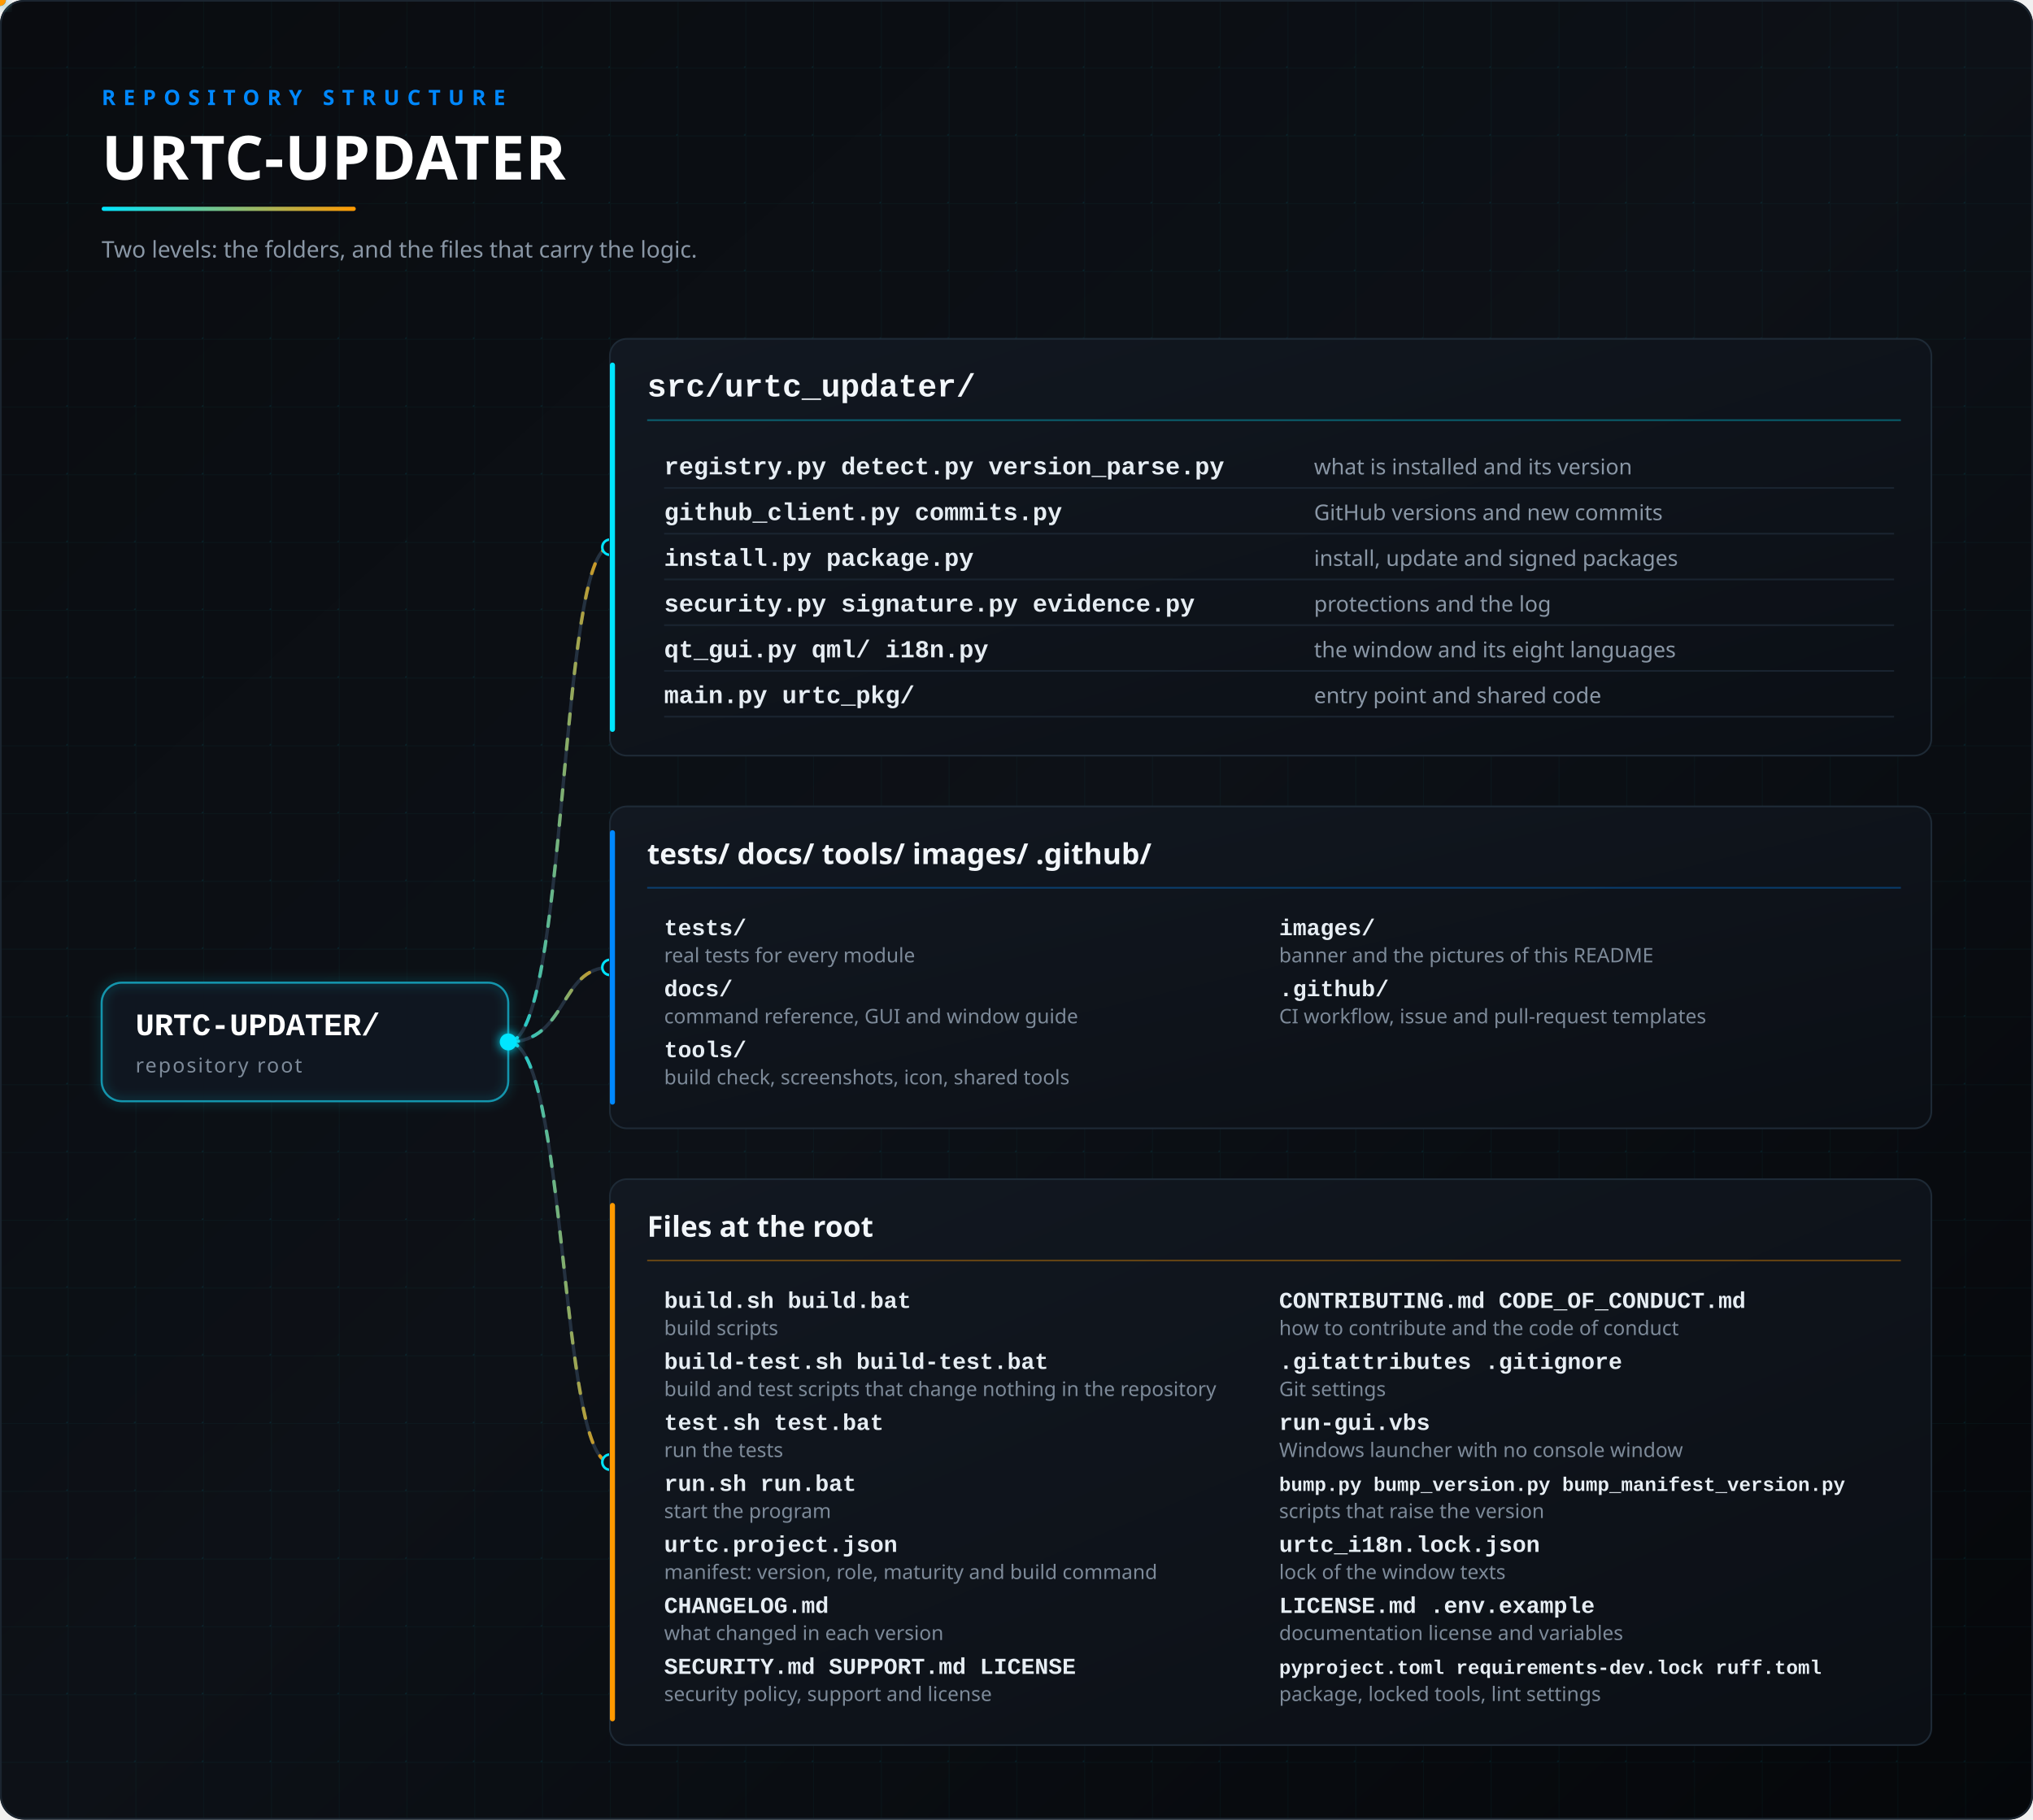
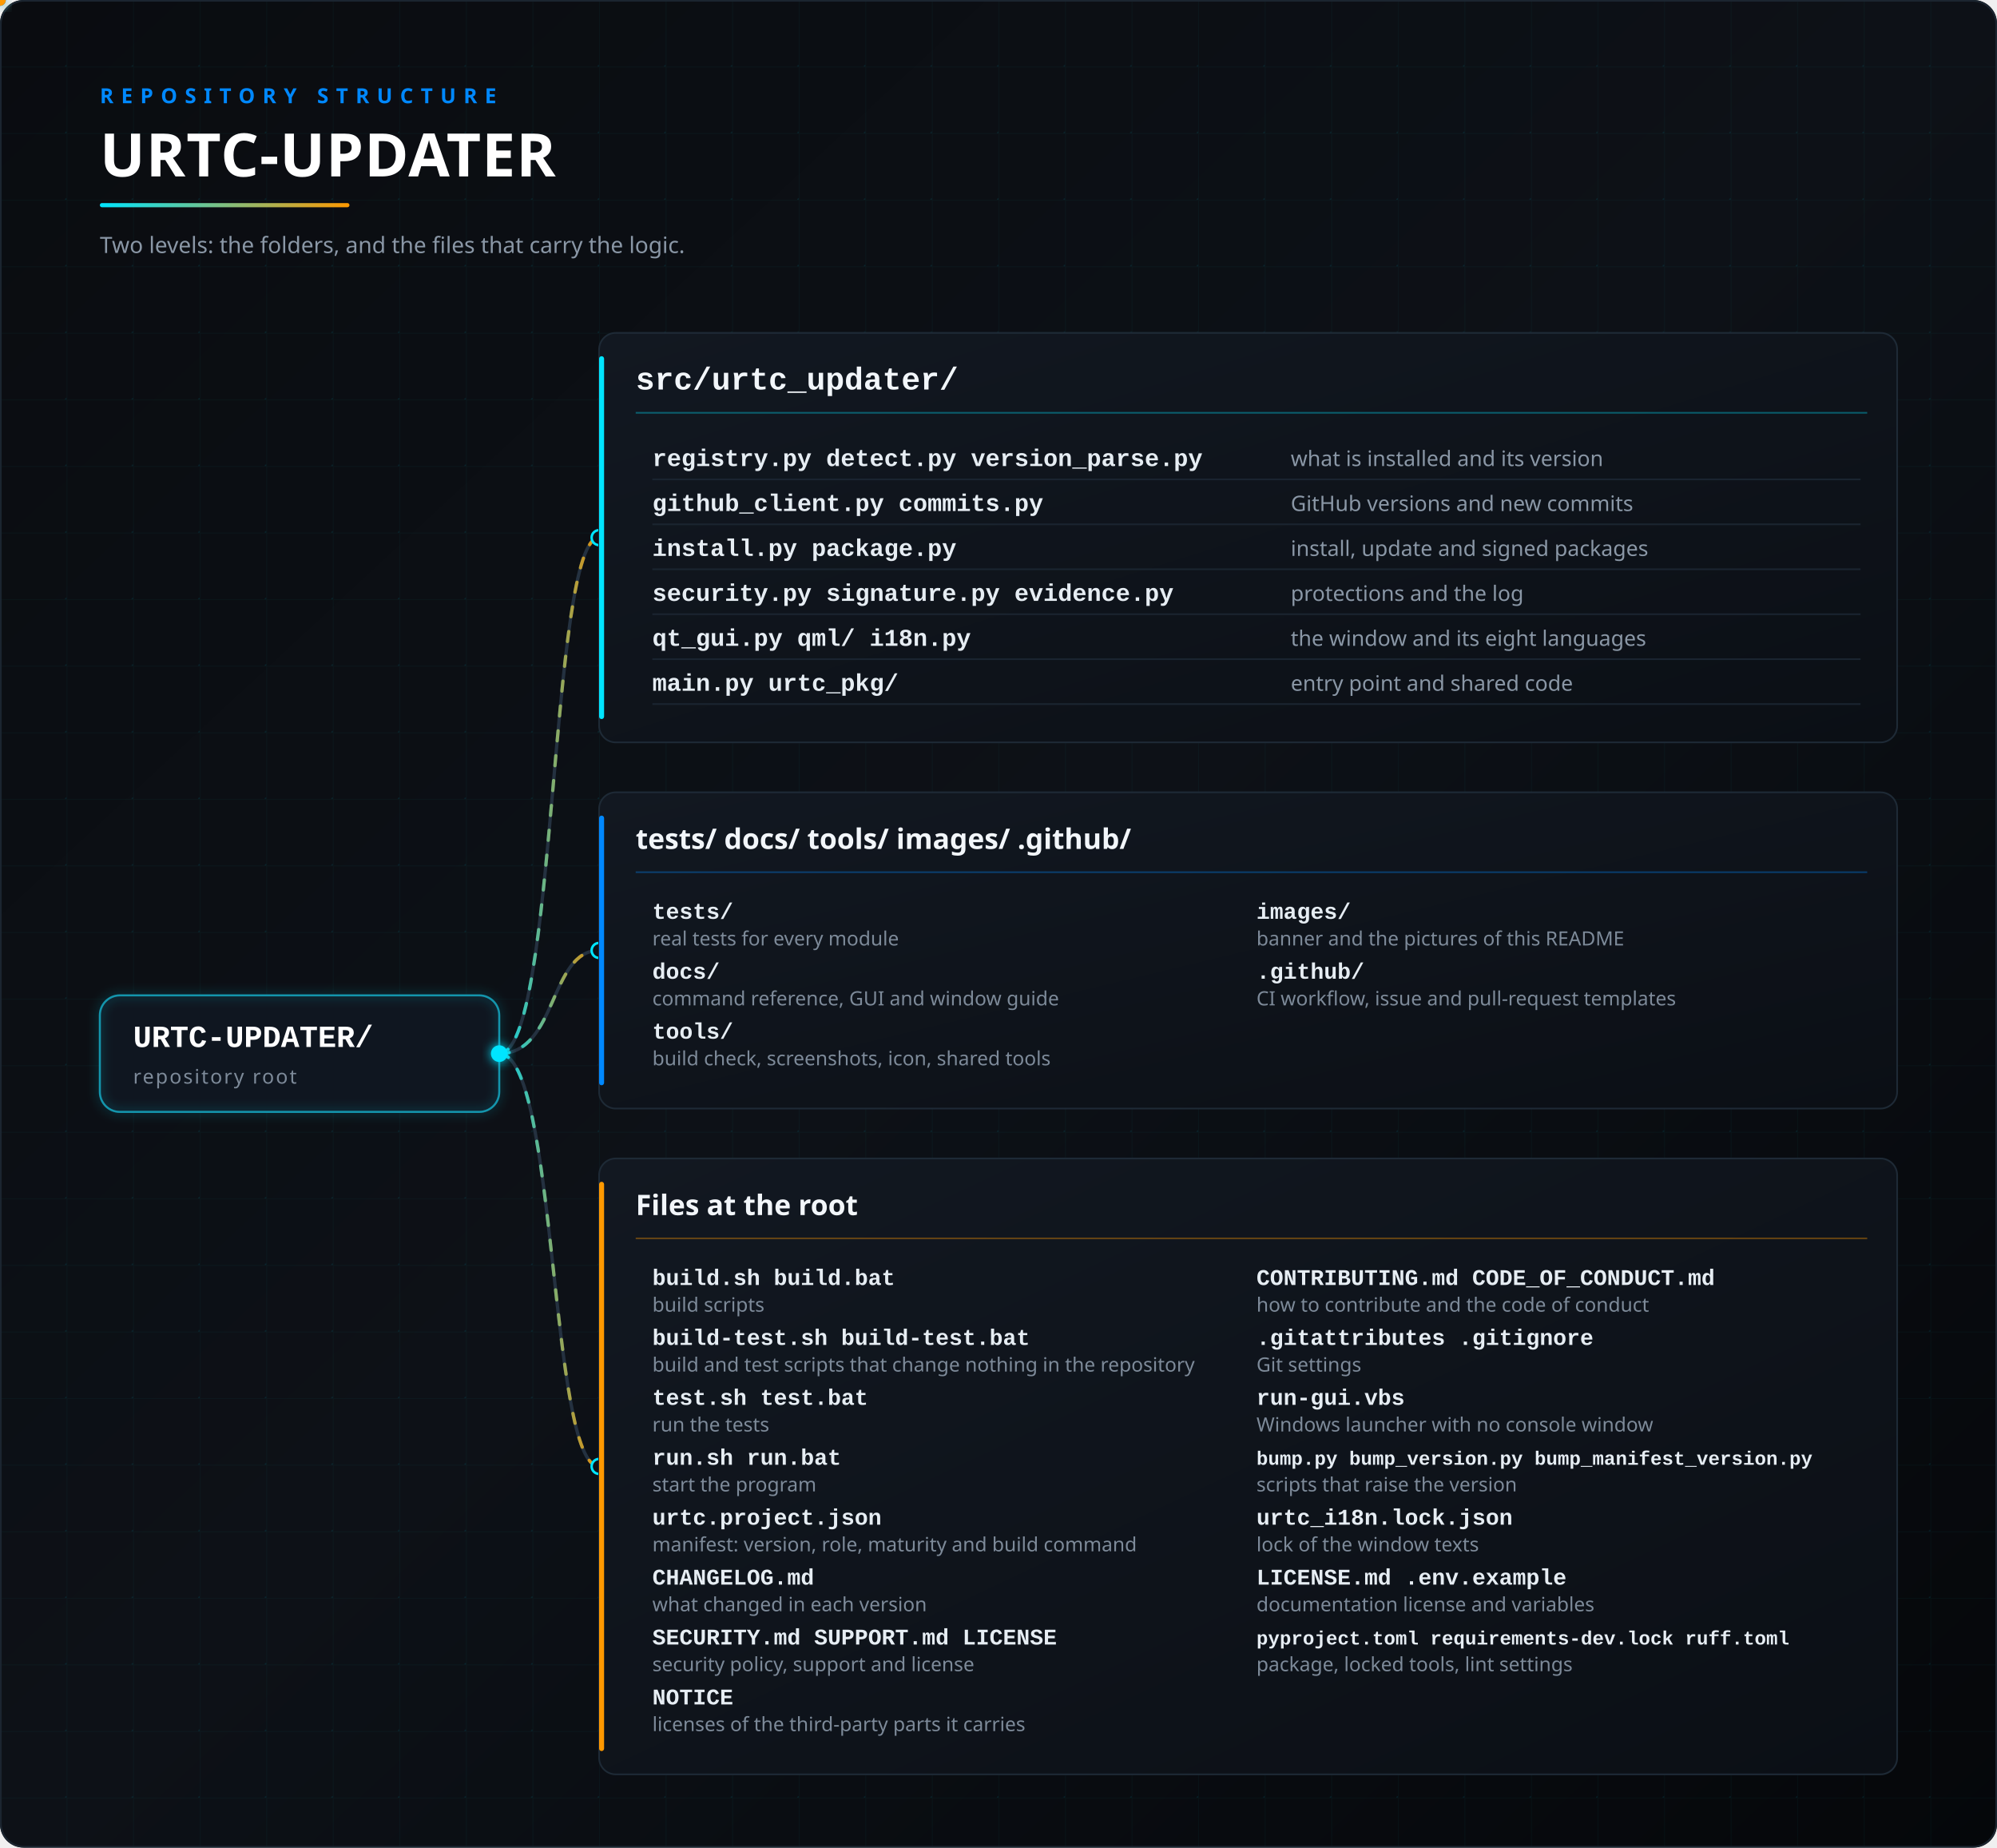
- <svg xmlns="http://www.w3.org/2000/svg" viewBox="0 0 1200 1074" width="100%" role="img" aria-labelledby="t d">
+ <svg xmlns="http://www.w3.org/2000/svg" viewBox="0 0 1200 1110" width="100%" role="img" aria-labelledby="t d">
  <defs>
    <linearGradient id="bg" x1="0" y1="0" x2="1" y2="1">
      <stop offset="0" stop-color="#0A0C10" />
      <stop offset="0.5" stop-color="#0D1117" />
      <stop offset="1" stop-color="#05070A" />
    </linearGradient>
    <linearGradient id="card" x1="0" y1="0" x2="1" y2="1">
      <stop offset="0" stop-color="#121821" />
      <stop offset="1" stop-color="#0B0F15" />
    </linearGradient>
    <linearGradient id="line" x1="0" y1="0" x2="1" y2="0">
      <stop offset="0" stop-color="#00E5FF" />
      <stop offset="1" stop-color="#FF9900" />
    </linearGradient>
    <filter id="glow" x="-50%" y="-50%" width="200%" height="200%">
      <feGaussianBlur stdDeviation="3" result="b" />
      <feMerge>
        <feMergeNode in="b" />
        <feMergeNode in="SourceGraphic" />
      </feMerge>
    </filter>
    <pattern id="grid" width="40" height="40" patternUnits="userSpaceOnUse">
      <path d="M40 0H0V40" fill="none" stroke="#00E5FF" stroke-opacity="0.035" />
      <circle cx="40" cy="40" r="1" fill="#00E5FF" fill-opacity="0.09" />
    </pattern>
  </defs>
-   <rect width="1200" height="1074" rx="14" fill="url(#bg)" />
-   <rect width="1200" height="1074" rx="14" fill="url(#grid)" />
-   <rect x="0.5" y="0.5" width="1199" height="1073" rx="14" fill="none" stroke="#1B2530" />
+   <rect width="1200" height="1110" rx="14" fill="url(#bg)" />
+   <rect width="1200" height="1110" rx="14" fill="url(#grid)" />
+   <rect x="0.5" y="0.5" width="1199" height="1109" rx="14" fill="none" stroke="#1B2530" />
  <text x="60" y="62" font-family="'Segoe UI','Noto Sans','Noto Sans CJK SC','Microsoft YaHei','Yu Gothic','Helvetica Neue',Helvetica,Arial,sans-serif" font-size="12.5" font-weight="600" fill="#0088FF" text-anchor="start" letter-spacing="4.5">REPOSITORY STRUCTURE</text>
  <text x="60" y="106" font-family="'Segoe UI','Noto Sans','Noto Sans CJK SC','Microsoft YaHei','Yu Gothic','Helvetica Neue',Helvetica,Arial,sans-serif" font-size="36" font-weight="700" fill="#FFFFFF" text-anchor="start" letter-spacing="0.5">URTC-UPDATER</text>
  <rect x="60" y="122" width="150" height="2.5" rx="1.25" fill="url(#line)">
    <animate attributeName="width" values="40;150;150" keyTimes="0;0.4;1" dur="3s" repeatCount="indefinite" />
  </rect>
  <text x="60" y="152" font-family="'Segoe UI','Noto Sans','Noto Sans CJK SC','Microsoft YaHei','Yu Gothic','Helvetica Neue',Helvetica,Arial,sans-serif" font-size="13.5" font-weight="400" fill="#8A97A6" text-anchor="start">Two levels: the folders, and the files that carry the logic.</text>
-   <path id="c0" d="M300,615 C335,615 330,323 360,323" fill="none" stroke="#243140" stroke-width="2" />
-   <path d="M300,615 C335,615 330,323 360,323" fill="none" stroke="url(#line)" stroke-width="2" stroke-linecap="round" stroke-dasharray="6 9" opacity="0.9">
+   <path id="c0" d="M300,633 C335,633 330,323 360,323" fill="none" stroke="#243140" stroke-width="2" />
+   <path d="M300,633 C335,633 330,323 360,323" fill="none" stroke="url(#line)" stroke-width="2" stroke-linecap="round" stroke-dasharray="6 9" opacity="0.9">
    <animate attributeName="stroke-dashoffset" from="0" to="-30" dur="1.6s" repeatCount="indefinite" />
  </path>
  <circle cx="360" cy="323" r="4.5" fill="#0D1117" stroke="#00E5FF" stroke-width="1.5" />
-   <path id="c1" d="M300,615 C335,615 330,571 360,571" fill="none" stroke="#243140" stroke-width="2" />
-   <path d="M300,615 C335,615 330,571 360,571" fill="none" stroke="url(#line)" stroke-width="2" stroke-linecap="round" stroke-dasharray="6 9" opacity="0.9">
+   <path id="c1" d="M300,633 C335,633 330,571 360,571" fill="none" stroke="#243140" stroke-width="2" />
+   <path d="M300,633 C335,633 330,571 360,571" fill="none" stroke="url(#line)" stroke-width="2" stroke-linecap="round" stroke-dasharray="6 9" opacity="0.9">
    <animate attributeName="stroke-dashoffset" from="0" to="-30" dur="1.6s" repeatCount="indefinite" />
  </path>
  <circle cx="360" cy="571" r="4.5" fill="#0D1117" stroke="#00E5FF" stroke-width="1.5" />
-   <path id="c2" d="M300,615 C335,615 330,863 360,863" fill="none" stroke="#243140" stroke-width="2" />
-   <path d="M300,615 C335,615 330,863 360,863" fill="none" stroke="url(#line)" stroke-width="2" stroke-linecap="round" stroke-dasharray="6 9" opacity="0.9">
+   <path id="c2" d="M300,633 C335,633 330,881 360,881" fill="none" stroke="#243140" stroke-width="2" />
+   <path d="M300,633 C335,633 330,881 360,881" fill="none" stroke="url(#line)" stroke-width="2" stroke-linecap="round" stroke-dasharray="6 9" opacity="0.9">
    <animate attributeName="stroke-dashoffset" from="0" to="-30" dur="1.6s" repeatCount="indefinite" />
  </path>
-   <circle cx="360" cy="863" r="4.5" fill="#0D1117" stroke="#00E5FF" stroke-width="1.5" />
+   <circle cx="360" cy="881" r="4.5" fill="#0D1117" stroke="#00E5FF" stroke-width="1.5" />
  <circle r="3.5" fill="#00E5FF" filter="url(#glow)">
    <animateMotion dur="3.4s" repeatCount="indefinite">
      <mpath href="#c0" />
    </animateMotion>
  </circle>
  <circle r="3.5" fill="#0088FF" filter="url(#glow)">
    <animateMotion dur="4.2s" repeatCount="indefinite">
      <mpath href="#c1" />
    </animateMotion>
  </circle>
  <circle r="3.5" fill="#FF9900" filter="url(#glow)">
    <animateMotion dur="5.0s" repeatCount="indefinite">
      <mpath href="#c2" />
    </animateMotion>
  </circle>
-   <rect x="60" y="580" width="240" height="70" rx="12" fill="#0F1620" stroke="#2A3A4C" stroke-width="1.2" />
-   <rect x="60" y="580" width="240" height="70" rx="12" fill="none" stroke="#00E5FF" stroke-opacity="0.5" stroke-width="1.2" filter="url(#glow)">
+   <rect x="60" y="598" width="240" height="70" rx="12" fill="#0F1620" stroke="#2A3A4C" stroke-width="1.2" />
+   <rect x="60" y="598" width="240" height="70" rx="12" fill="none" stroke="#00E5FF" stroke-opacity="0.5" stroke-width="1.2" filter="url(#glow)">
    <animate attributeName="stroke-opacity" values="0.15;0.6;0.15" dur="3.6s" repeatCount="indefinite" />
  </rect>
-   <text x="80" y="611" font-family="'JetBrains Mono','Cascadia Code','SFMono-Regular',Consolas,'Liberation Mono',monospace" font-size="18.5" font-weight="700" fill="#FFFFFF" text-anchor="start">URTC-UPDATER/</text>
-   <text x="80" y="633" font-family="'Segoe UI','Noto Sans','Noto Sans CJK SC','Microsoft YaHei','Yu Gothic','Helvetica Neue',Helvetica,Arial,sans-serif" font-size="12" font-weight="400" fill="#7D8A99" text-anchor="start" letter-spacing="1">repository root</text>
-   <circle cx="300" cy="615" r="5" fill="#00E5FF" filter="url(#glow)" />
+   <text x="80" y="629" font-family="'JetBrains Mono','Cascadia Code','SFMono-Regular',Consolas,'Liberation Mono',monospace" font-size="18.5" font-weight="700" fill="#FFFFFF" text-anchor="start">URTC-UPDATER/</text>
+   <text x="80" y="651" font-family="'Segoe UI','Noto Sans','Noto Sans CJK SC','Microsoft YaHei','Yu Gothic','Helvetica Neue',Helvetica,Arial,sans-serif" font-size="12" font-weight="400" fill="#7D8A99" text-anchor="start" letter-spacing="1">repository root</text>
+   <circle cx="300" cy="633" r="5" fill="#00E5FF" filter="url(#glow)" />
  <rect x="360" y="200" width="780" height="246" rx="10" fill="url(#card)" stroke="#1E2A36" stroke-width="1" />
  <rect x="360" y="214" width="3" height="218" rx="1.5" fill="#00E5FF">
    <animate attributeName="opacity" values="0.55;1;0.55" dur="4s" begin="0s" repeatCount="indefinite" />
  </rect>
  <text x="382" y="234" font-family="'JetBrains Mono','Cascadia Code','SFMono-Regular',Consolas,'Liberation Mono',monospace" font-size="19" font-weight="700" fill="#F2F6FA" text-anchor="start">src/urtc_updater/</text>
  <line x1="382" y1="248" x2="1122" y2="248" stroke="#00E5FF" stroke-opacity="0.35" stroke-width="1" />
  <text x="392" y="280" font-family="'JetBrains Mono','Cascadia Code','SFMono-Regular',Consolas,'Liberation Mono',monospace" font-size="14.5" font-weight="600" fill="#E6EDF3" text-anchor="start">registry.py  detect.py  version_parse.py</text>
  <text x="775.6" y="280" font-family="'Segoe UI','Noto Sans','Noto Sans CJK SC','Microsoft YaHei','Yu Gothic','Helvetica Neue',Helvetica,Arial,sans-serif" font-size="12.8" font-weight="400" fill="#8A97A6" text-anchor="start">what is installed and its version</text>
  <line x1="392" y1="288" x2="1118" y2="288" stroke="#1A2430" stroke-width="1" />
  <text x="392" y="307" font-family="'JetBrains Mono','Cascadia Code','SFMono-Regular',Consolas,'Liberation Mono',monospace" font-size="14.5" font-weight="600" fill="#E6EDF3" text-anchor="start">github_client.py  commits.py</text>
  <text x="775.6" y="307" font-family="'Segoe UI','Noto Sans','Noto Sans CJK SC','Microsoft YaHei','Yu Gothic','Helvetica Neue',Helvetica,Arial,sans-serif" font-size="12.8" font-weight="400" fill="#8A97A6" text-anchor="start">GitHub versions and new commits</text>
  <line x1="392" y1="315" x2="1118" y2="315" stroke="#1A2430" stroke-width="1" />
  <text x="392" y="334" font-family="'JetBrains Mono','Cascadia Code','SFMono-Regular',Consolas,'Liberation Mono',monospace" font-size="14.5" font-weight="600" fill="#E6EDF3" text-anchor="start">install.py  package.py</text>
  <text x="775.6" y="334" font-family="'Segoe UI','Noto Sans','Noto Sans CJK SC','Microsoft YaHei','Yu Gothic','Helvetica Neue',Helvetica,Arial,sans-serif" font-size="12.8" font-weight="400" fill="#8A97A6" text-anchor="start">install, update and signed packages</text>
  <line x1="392" y1="342" x2="1118" y2="342" stroke="#1A2430" stroke-width="1" />
  <text x="392" y="361" font-family="'JetBrains Mono','Cascadia Code','SFMono-Regular',Consolas,'Liberation Mono',monospace" font-size="14.5" font-weight="600" fill="#E6EDF3" text-anchor="start">security.py  signature.py  evidence.py</text>
  <text x="775.6" y="361" font-family="'Segoe UI','Noto Sans','Noto Sans CJK SC','Microsoft YaHei','Yu Gothic','Helvetica Neue',Helvetica,Arial,sans-serif" font-size="12.8" font-weight="400" fill="#8A97A6" text-anchor="start">protections and the log</text>
  <line x1="392" y1="369" x2="1118" y2="369" stroke="#1A2430" stroke-width="1" />
  <text x="392" y="388" font-family="'JetBrains Mono','Cascadia Code','SFMono-Regular',Consolas,'Liberation Mono',monospace" font-size="14.5" font-weight="600" fill="#E6EDF3" text-anchor="start">qt_gui.py  qml/  i18n.py</text>
  <text x="775.6" y="388" font-family="'Segoe UI','Noto Sans','Noto Sans CJK SC','Microsoft YaHei','Yu Gothic','Helvetica Neue',Helvetica,Arial,sans-serif" font-size="12.8" font-weight="400" fill="#8A97A6" text-anchor="start">the window and its eight languages</text>
  <line x1="392" y1="396" x2="1118" y2="396" stroke="#1A2430" stroke-width="1" />
  <text x="392" y="415" font-family="'JetBrains Mono','Cascadia Code','SFMono-Regular',Consolas,'Liberation Mono',monospace" font-size="14.5" font-weight="600" fill="#E6EDF3" text-anchor="start">main.py  urtc_pkg/</text>
  <text x="775.6" y="415" font-family="'Segoe UI','Noto Sans','Noto Sans CJK SC','Microsoft YaHei','Yu Gothic','Helvetica Neue',Helvetica,Arial,sans-serif" font-size="12.8" font-weight="400" fill="#8A97A6" text-anchor="start">entry point and shared code</text>
  <line x1="392" y1="423" x2="1118" y2="423" stroke="#1A2430" stroke-width="1" />
  <rect x="360" y="476" width="780" height="190" rx="10" fill="url(#card)" stroke="#1E2A36" stroke-width="1" />
  <rect x="360" y="490" width="3" height="162" rx="1.5" fill="#0088FF">
    <animate attributeName="opacity" values="0.55;1;0.55" dur="4s" begin="0.6s" repeatCount="indefinite" />
  </rect>
  <text x="382" y="510" font-family="'Segoe UI','Noto Sans','Noto Sans CJK SC','Microsoft YaHei','Yu Gothic','Helvetica Neue',Helvetica,Arial,sans-serif" font-size="17" font-weight="700" fill="#F2F6FA" text-anchor="start">tests/ docs/ tools/ images/ .github/</text>
  <line x1="382" y1="524" x2="1122" y2="524" stroke="#0088FF" stroke-opacity="0.35" stroke-width="1" />
  <text x="392" y="552" font-family="'JetBrains Mono','Cascadia Code','SFMono-Regular',Consolas,'Liberation Mono',monospace" font-size="13.5" font-weight="600" fill="#E6EDF3" text-anchor="start">tests/</text>
  <text x="392" y="568" font-family="'Segoe UI','Noto Sans','Noto Sans CJK SC','Microsoft YaHei','Yu Gothic','Helvetica Neue',Helvetica,Arial,sans-serif" font-size="11.8" font-weight="400" fill="#7D8A99" text-anchor="start">real tests for every module</text>
  <text x="392" y="588" font-family="'JetBrains Mono','Cascadia Code','SFMono-Regular',Consolas,'Liberation Mono',monospace" font-size="13.5" font-weight="600" fill="#E6EDF3" text-anchor="start">docs/</text>
  <text x="392" y="604" font-family="'Segoe UI','Noto Sans','Noto Sans CJK SC','Microsoft YaHei','Yu Gothic','Helvetica Neue',Helvetica,Arial,sans-serif" font-size="11.8" font-weight="400" fill="#7D8A99" text-anchor="start">command reference, GUI and window guide</text>
  <text x="392" y="624" font-family="'JetBrains Mono','Cascadia Code','SFMono-Regular',Consolas,'Liberation Mono',monospace" font-size="13.5" font-weight="600" fill="#E6EDF3" text-anchor="start">tools/</text>
  <text x="392" y="640" font-family="'Segoe UI','Noto Sans','Noto Sans CJK SC','Microsoft YaHei','Yu Gothic','Helvetica Neue',Helvetica,Arial,sans-serif" font-size="11.8" font-weight="400" fill="#7D8A99" text-anchor="start">build check, screenshots, icon, shared tools</text>
  <text x="755" y="552" font-family="'JetBrains Mono','Cascadia Code','SFMono-Regular',Consolas,'Liberation Mono',monospace" font-size="13.5" font-weight="600" fill="#E6EDF3" text-anchor="start">images/</text>
  <text x="755" y="568" font-family="'Segoe UI','Noto Sans','Noto Sans CJK SC','Microsoft YaHei','Yu Gothic','Helvetica Neue',Helvetica,Arial,sans-serif" font-size="11.8" font-weight="400" fill="#7D8A99" text-anchor="start">banner and the pictures of this README</text>
  <text x="755" y="588" font-family="'JetBrains Mono','Cascadia Code','SFMono-Regular',Consolas,'Liberation Mono',monospace" font-size="13.5" font-weight="600" fill="#E6EDF3" text-anchor="start">.github/</text>
  <text x="755" y="604" font-family="'Segoe UI','Noto Sans','Noto Sans CJK SC','Microsoft YaHei','Yu Gothic','Helvetica Neue',Helvetica,Arial,sans-serif" font-size="11.8" font-weight="400" fill="#7D8A99" text-anchor="start">CI workflow, issue and pull-request templates</text>
-   <rect x="360" y="696" width="780" height="334" rx="10" fill="url(#card)" stroke="#1E2A36" stroke-width="1" />
-   <rect x="360" y="710" width="3" height="306" rx="1.5" fill="#FF9900">
+   <rect x="360" y="696" width="780" height="370" rx="10" fill="url(#card)" stroke="#1E2A36" stroke-width="1" />
+   <rect x="360" y="710" width="3" height="342" rx="1.5" fill="#FF9900">
    <animate attributeName="opacity" values="0.55;1;0.55" dur="4s" begin="1.2s" repeatCount="indefinite" />
  </rect>
  <text x="382" y="730" font-family="'Segoe UI','Noto Sans','Noto Sans CJK SC','Microsoft YaHei','Yu Gothic','Helvetica Neue',Helvetica,Arial,sans-serif" font-size="17" font-weight="700" fill="#F2F6FA" text-anchor="start">Files at the root</text>
  <line x1="382" y1="744" x2="1122" y2="744" stroke="#FF9900" stroke-opacity="0.35" stroke-width="1" />
  <text x="392" y="772" font-family="'JetBrains Mono','Cascadia Code','SFMono-Regular',Consolas,'Liberation Mono',monospace" font-size="13.5" font-weight="600" fill="#E6EDF3" text-anchor="start">build.sh  build.bat</text>
  <text x="392" y="788" font-family="'Segoe UI','Noto Sans','Noto Sans CJK SC','Microsoft YaHei','Yu Gothic','Helvetica Neue',Helvetica,Arial,sans-serif" font-size="11.8" font-weight="400" fill="#7D8A99" text-anchor="start">build scripts</text>
  <text x="392" y="808" font-family="'JetBrains Mono','Cascadia Code','SFMono-Regular',Consolas,'Liberation Mono',monospace" font-size="13.5" font-weight="600" fill="#E6EDF3" text-anchor="start">build-test.sh  build-test.bat</text>
  <text x="392" y="824" font-family="'Segoe UI','Noto Sans','Noto Sans CJK SC','Microsoft YaHei','Yu Gothic','Helvetica Neue',Helvetica,Arial,sans-serif" font-size="11.8" font-weight="400" fill="#7D8A99" text-anchor="start">build and test scripts that change nothing in the repository</text>
  <text x="392" y="844" font-family="'JetBrains Mono','Cascadia Code','SFMono-Regular',Consolas,'Liberation Mono',monospace" font-size="13.5" font-weight="600" fill="#E6EDF3" text-anchor="start">test.sh  test.bat</text>
  <text x="392" y="860" font-family="'Segoe UI','Noto Sans','Noto Sans CJK SC','Microsoft YaHei','Yu Gothic','Helvetica Neue',Helvetica,Arial,sans-serif" font-size="11.8" font-weight="400" fill="#7D8A99" text-anchor="start">run the tests</text>
  <text x="392" y="880" font-family="'JetBrains Mono','Cascadia Code','SFMono-Regular',Consolas,'Liberation Mono',monospace" font-size="13.5" font-weight="600" fill="#E6EDF3" text-anchor="start">run.sh  run.bat</text>
  <text x="392" y="896" font-family="'Segoe UI','Noto Sans','Noto Sans CJK SC','Microsoft YaHei','Yu Gothic','Helvetica Neue',Helvetica,Arial,sans-serif" font-size="11.8" font-weight="400" fill="#7D8A99" text-anchor="start">start the program</text>
  <text x="392" y="916" font-family="'JetBrains Mono','Cascadia Code','SFMono-Regular',Consolas,'Liberation Mono',monospace" font-size="13.5" font-weight="600" fill="#E6EDF3" text-anchor="start">urtc.project.json</text>
  <text x="392" y="932" font-family="'Segoe UI','Noto Sans','Noto Sans CJK SC','Microsoft YaHei','Yu Gothic','Helvetica Neue',Helvetica,Arial,sans-serif" font-size="11.8" font-weight="400" fill="#7D8A99" text-anchor="start">manifest: version, role, maturity and build command</text>
  <text x="392" y="952" font-family="'JetBrains Mono','Cascadia Code','SFMono-Regular',Consolas,'Liberation Mono',monospace" font-size="13.5" font-weight="600" fill="#E6EDF3" text-anchor="start">CHANGELOG.md</text>
  <text x="392" y="968" font-family="'Segoe UI','Noto Sans','Noto Sans CJK SC','Microsoft YaHei','Yu Gothic','Helvetica Neue',Helvetica,Arial,sans-serif" font-size="11.8" font-weight="400" fill="#7D8A99" text-anchor="start">what changed in each version</text>
  <text x="392" y="988" font-family="'JetBrains Mono','Cascadia Code','SFMono-Regular',Consolas,'Liberation Mono',monospace" font-size="13.5" font-weight="600" fill="#E6EDF3" text-anchor="start">SECURITY.md  SUPPORT.md  LICENSE</text>
  <text x="392" y="1004" font-family="'Segoe UI','Noto Sans','Noto Sans CJK SC','Microsoft YaHei','Yu Gothic','Helvetica Neue',Helvetica,Arial,sans-serif" font-size="11.8" font-weight="400" fill="#7D8A99" text-anchor="start">security policy, support and license</text>
+   <text x="392" y="1024" font-family="'JetBrains Mono','Cascadia Code','SFMono-Regular',Consolas,'Liberation Mono',monospace" font-size="13.5" font-weight="600" fill="#E6EDF3" text-anchor="start">NOTICE</text>
+   <text x="392" y="1040" font-family="'Segoe UI','Noto Sans','Noto Sans CJK SC','Microsoft YaHei','Yu Gothic','Helvetica Neue',Helvetica,Arial,sans-serif" font-size="11.8" font-weight="400" fill="#7D8A99" text-anchor="start">licenses of the third-party parts it carries</text>
  <text x="755" y="772" font-family="'JetBrains Mono','Cascadia Code','SFMono-Regular',Consolas,'Liberation Mono',monospace" font-size="13.5" font-weight="600" fill="#E6EDF3" text-anchor="start">CONTRIBUTING.md  CODE_OF_CONDUCT.md</text>
  <text x="755" y="788" font-family="'Segoe UI','Noto Sans','Noto Sans CJK SC','Microsoft YaHei','Yu Gothic','Helvetica Neue',Helvetica,Arial,sans-serif" font-size="11.8" font-weight="400" fill="#7D8A99" text-anchor="start">how to contribute and the code of conduct</text>
  <text x="755" y="808" font-family="'JetBrains Mono','Cascadia Code','SFMono-Regular',Consolas,'Liberation Mono',monospace" font-size="13.5" font-weight="600" fill="#E6EDF3" text-anchor="start">.gitattributes  .gitignore</text>
  <text x="755" y="824" font-family="'Segoe UI','Noto Sans','Noto Sans CJK SC','Microsoft YaHei','Yu Gothic','Helvetica Neue',Helvetica,Arial,sans-serif" font-size="11.8" font-weight="400" fill="#7D8A99" text-anchor="start">Git settings</text>
  <text x="755" y="844" font-family="'JetBrains Mono','Cascadia Code','SFMono-Regular',Consolas,'Liberation Mono',monospace" font-size="13.5" font-weight="600" fill="#E6EDF3" text-anchor="start">run-gui.vbs</text>
  <text x="755" y="860" font-family="'Segoe UI','Noto Sans','Noto Sans CJK SC','Microsoft YaHei','Yu Gothic','Helvetica Neue',Helvetica,Arial,sans-serif" font-size="11.8" font-weight="400" fill="#7D8A99" text-anchor="start">Windows launcher with no console window</text>
  <text x="755" y="880" font-family="'JetBrains Mono','Cascadia Code','SFMono-Regular',Consolas,'Liberation Mono',monospace" font-size="11.6" font-weight="600" fill="#E6EDF3" text-anchor="start">bump.py  bump_version.py  bump_manifest_version.py</text>
  <text x="755" y="896" font-family="'Segoe UI','Noto Sans','Noto Sans CJK SC','Microsoft YaHei','Yu Gothic','Helvetica Neue',Helvetica,Arial,sans-serif" font-size="11.8" font-weight="400" fill="#7D8A99" text-anchor="start">scripts that raise the version</text>
  <text x="755" y="916" font-family="'JetBrains Mono','Cascadia Code','SFMono-Regular',Consolas,'Liberation Mono',monospace" font-size="13.5" font-weight="600" fill="#E6EDF3" text-anchor="start">urtc_i18n.lock.json</text>
  <text x="755" y="932" font-family="'Segoe UI','Noto Sans','Noto Sans CJK SC','Microsoft YaHei','Yu Gothic','Helvetica Neue',Helvetica,Arial,sans-serif" font-size="11.8" font-weight="400" fill="#7D8A99" text-anchor="start">lock of the window texts</text>
  <text x="755" y="952" font-family="'JetBrains Mono','Cascadia Code','SFMono-Regular',Consolas,'Liberation Mono',monospace" font-size="13.5" font-weight="600" fill="#E6EDF3" text-anchor="start">LICENSE.md  .env.example</text>
  <text x="755" y="968" font-family="'Segoe UI','Noto Sans','Noto Sans CJK SC','Microsoft YaHei','Yu Gothic','Helvetica Neue',Helvetica,Arial,sans-serif" font-size="11.8" font-weight="400" fill="#7D8A99" text-anchor="start">documentation license and variables</text>
  <text x="755" y="988" font-family="'JetBrains Mono','Cascadia Code','SFMono-Regular',Consolas,'Liberation Mono',monospace" font-size="11.6" font-weight="600" fill="#E6EDF3" text-anchor="start">pyproject.toml  requirements-dev.lock  ruff.toml</text>
  <text x="755" y="1004" font-family="'Segoe UI','Noto Sans','Noto Sans CJK SC','Microsoft YaHei','Yu Gothic','Helvetica Neue',Helvetica,Arial,sans-serif" font-size="11.8" font-weight="400" fill="#7D8A99" text-anchor="start">package, locked tools, lint settings</text>
</svg>
